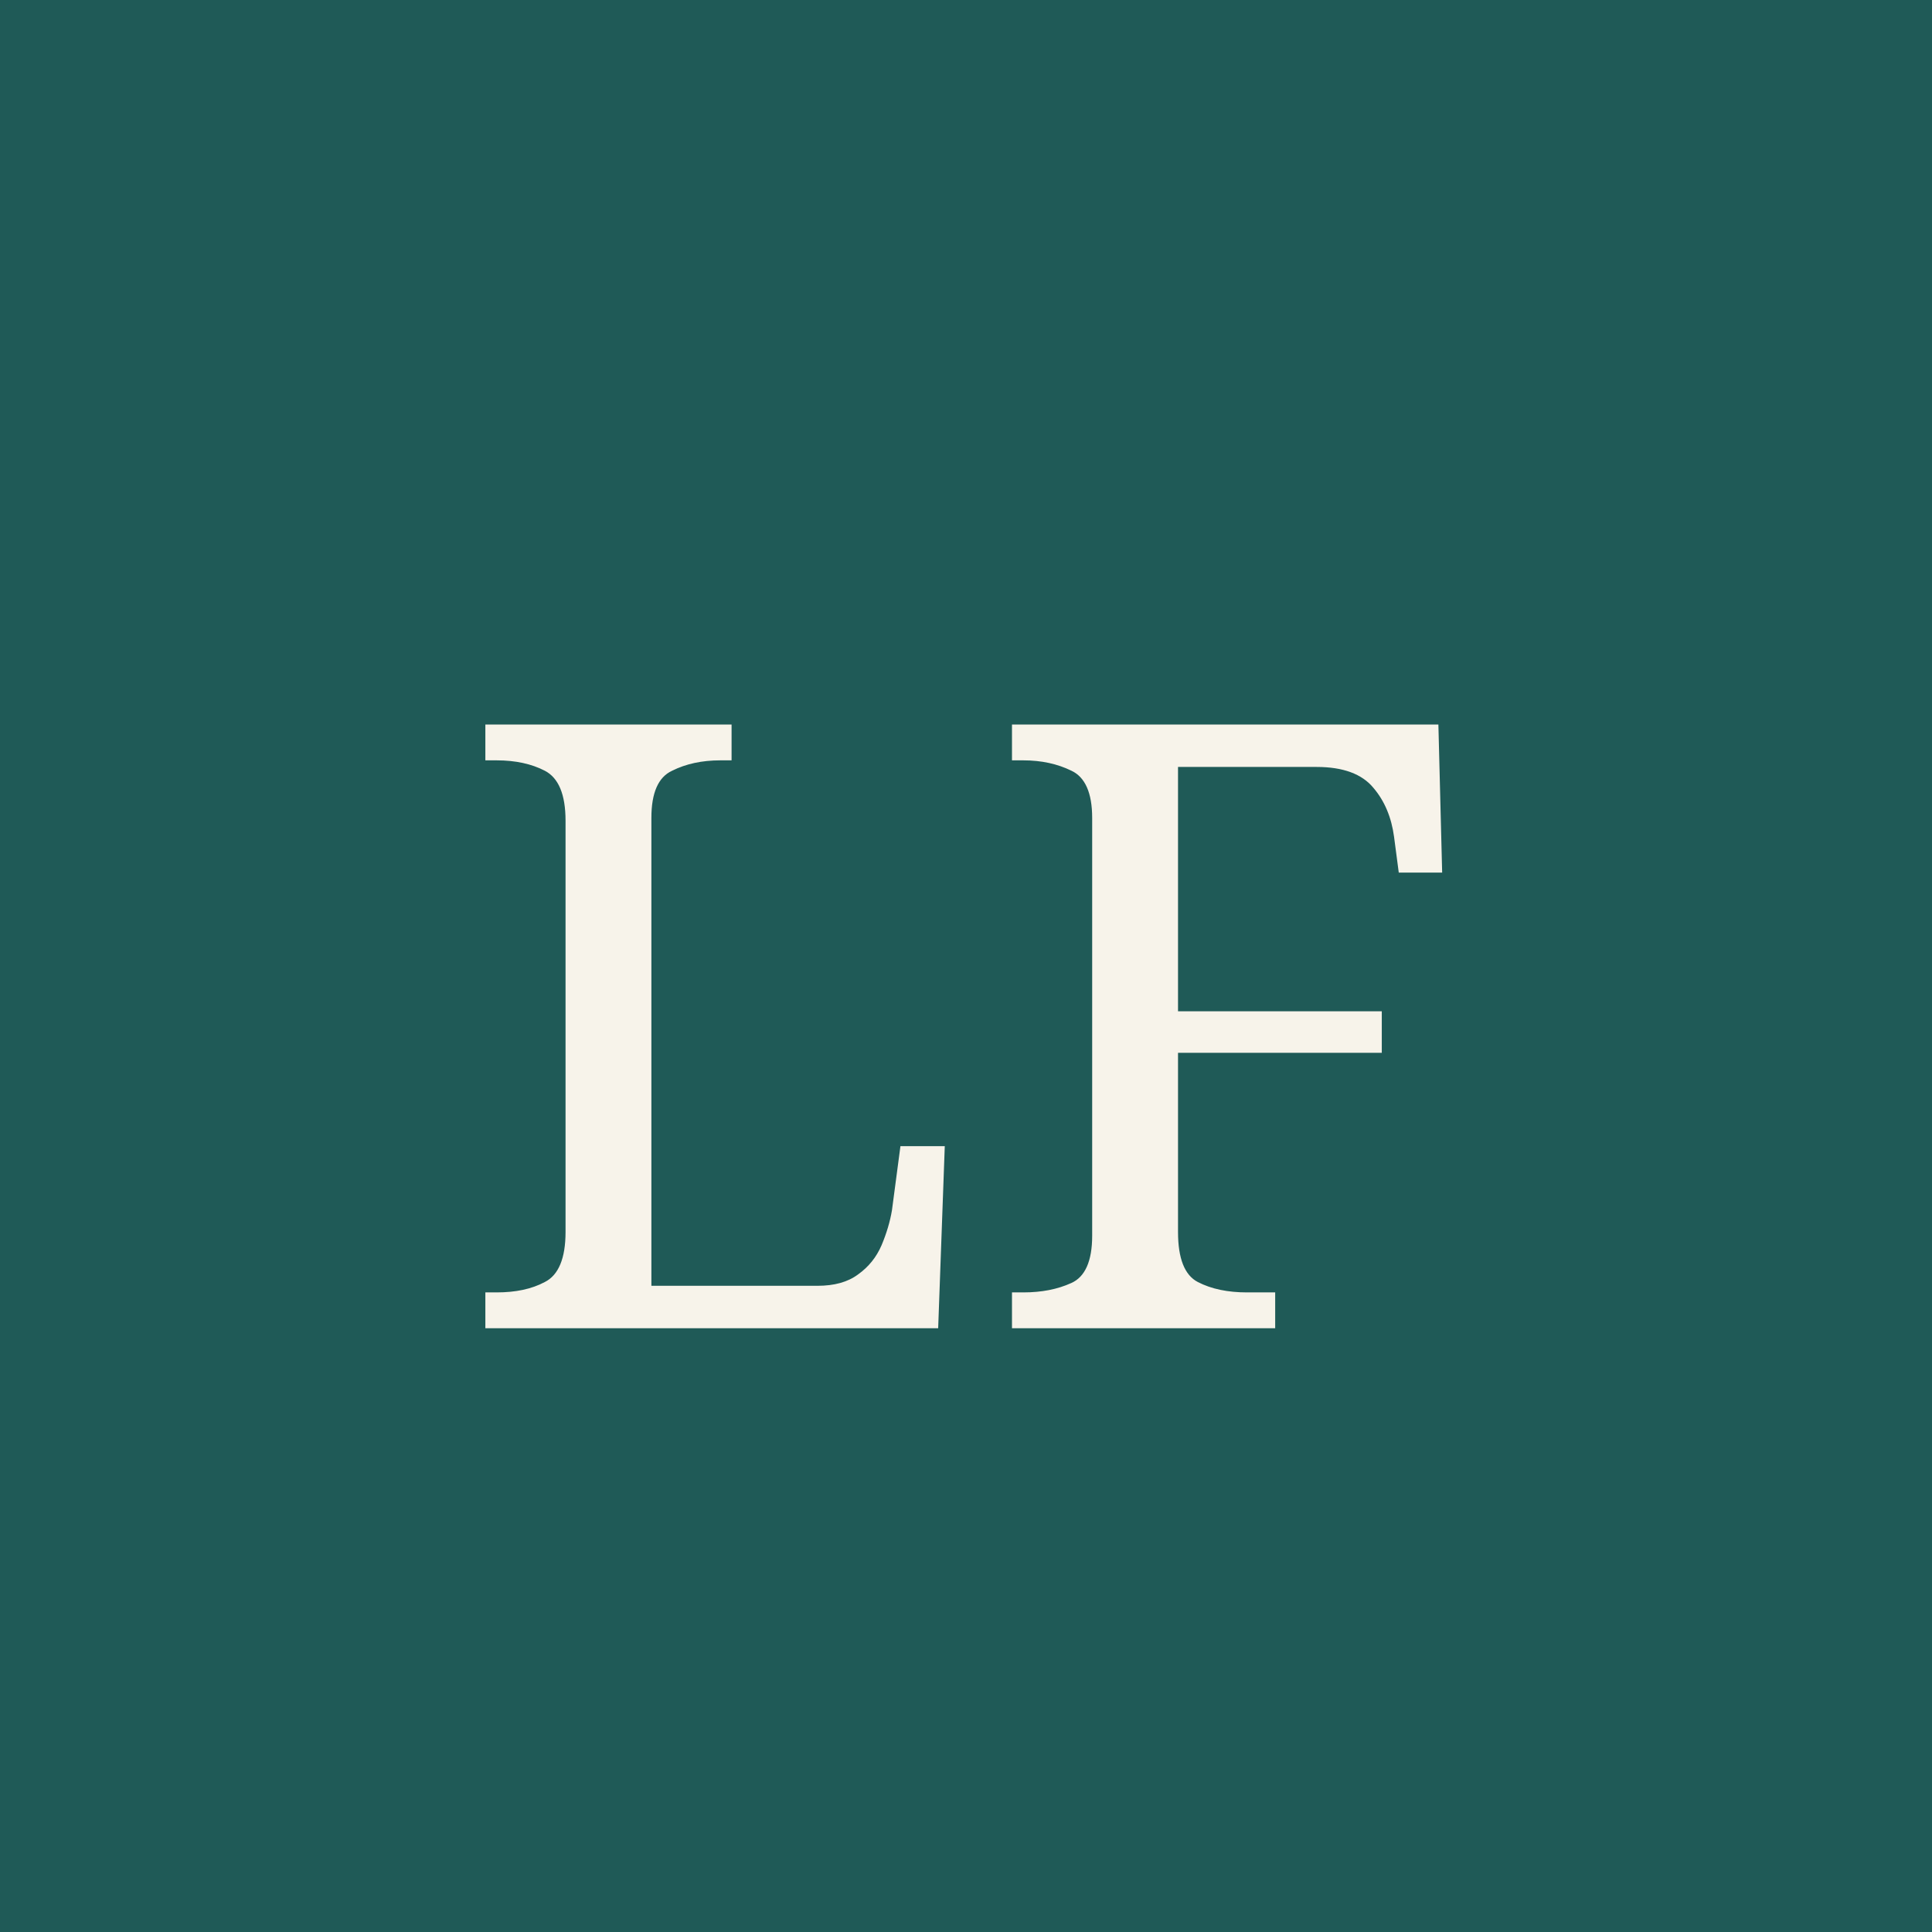
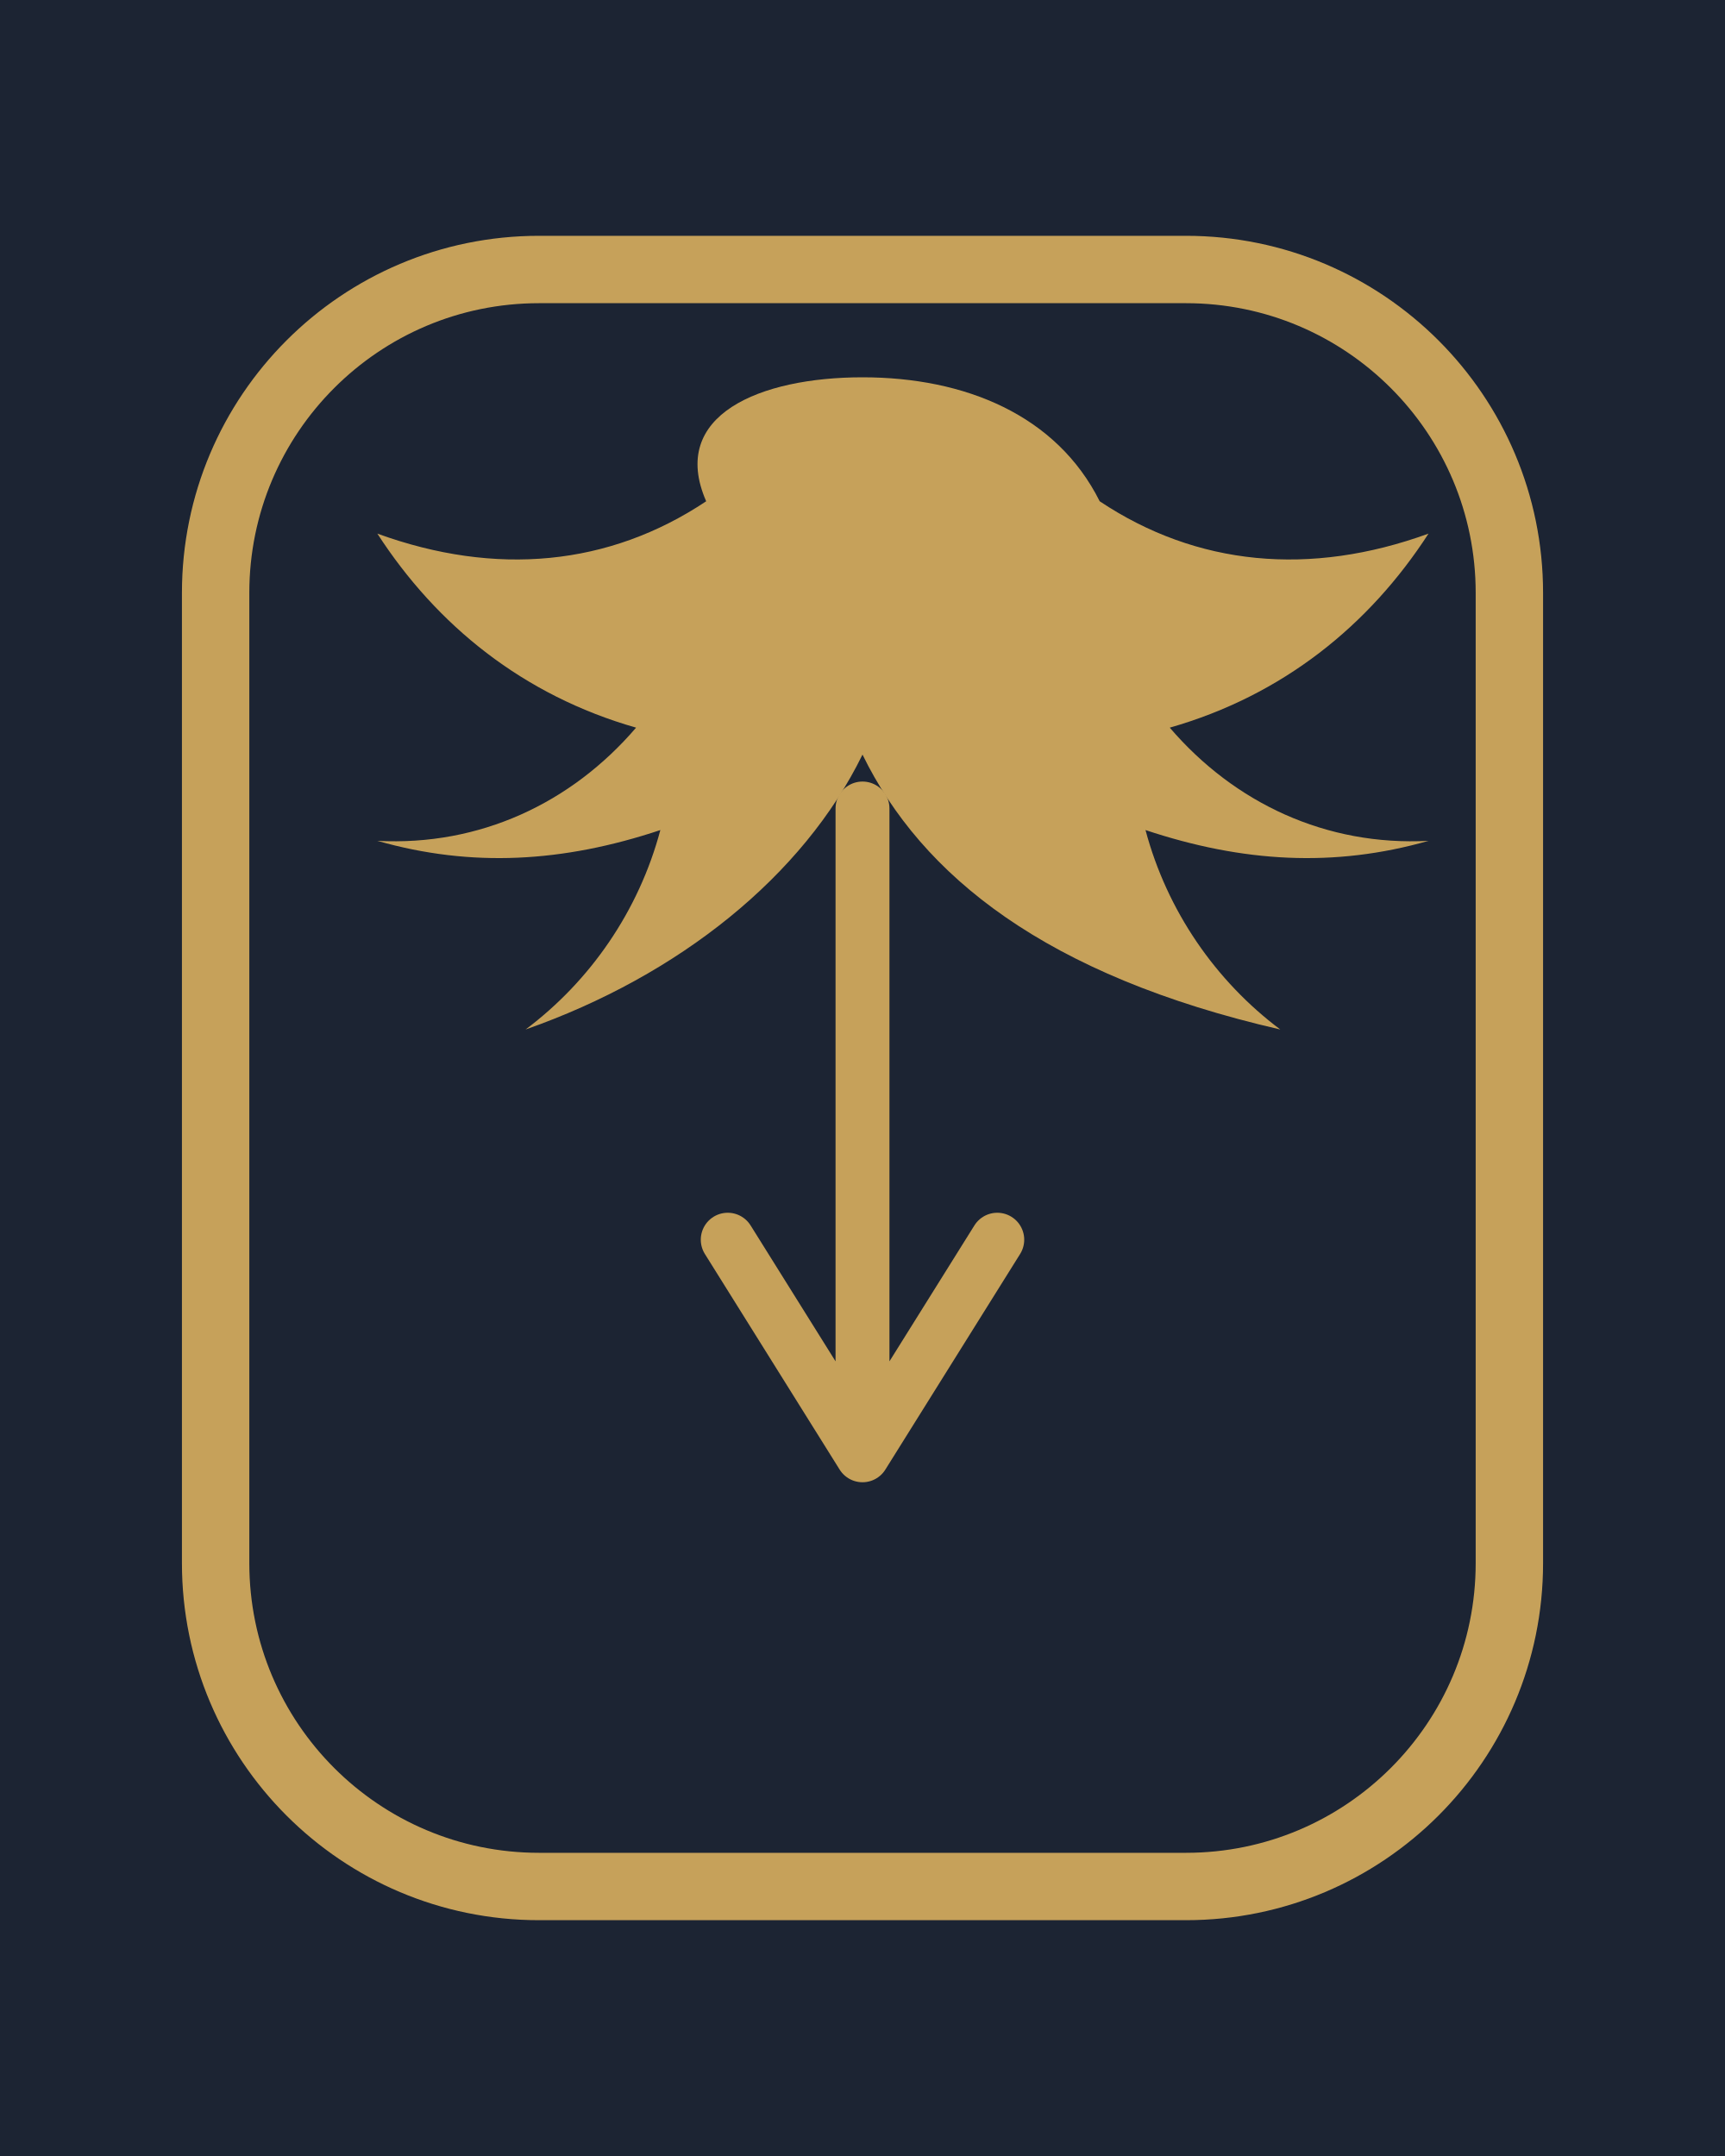
- <svg xmlns="http://www.w3.org/2000/svg" viewBox="0 0 32 32" role="img" aria-label="Lipson Foundation">
-   <rect width="32" height="32" fill="#1f5a57" />
-   <text x="16" y="22" text-anchor="middle" font-family="Georgia, serif" font-size="14" fill="#f7f3ea">LF</text>
+ <svg xmlns="http://www.w3.org/2000/svg" viewBox="0 0 64 80">
+   <rect width="64" height="80" fill="#1C2433" />
+   <path d="M20 10h24c6.627 0 12 5.373 12 12v36c0 6.627-5.373 12-12 12H20C13.373 70 8 64.627 8 58V22C8 15.373 13.373 10 20 10Z" fill="none" stroke="#C6A15A" stroke-width="2.5" />
+   <circle cx="32" cy="18" r="3" fill="#C6A15A" />
+   <path d="M32 28c-2.2 4.5-6.8 8.2-12.5 10.2 2.4-1.8 4.2-4.4 5-7.4-3.6 1.2-7 1.4-10.5.4 3.8.2 7.2-1.4 9.6-4.2-4.2-1.2-7.4-3.8-9.6-7.2 4.4 1.6 8.6 1.2 12.2-1.2C24.8 15.4 28.2 14 32 14c3.8 0 7.2 1.4 8.8 4.6 3.6 2.4 7.8 2.8 12.2 1.2-2.2 3.4-5.4 6-9.6 7.2 2.4 2.8 5.8 4.4 9.6 4.2-3.5 1-6.9.8-10.5-.4.8 3 2.6 5.6 5 7.4C38.8 36.2 34.2 32.5 32 28Z" fill="#C6A15A" />
+   <path d="M32 30v22M27 46l5 8 5-8" stroke="#C6A15A" stroke-width="2" stroke-linecap="round" stroke-linejoin="round" fill="none" />
</svg>
